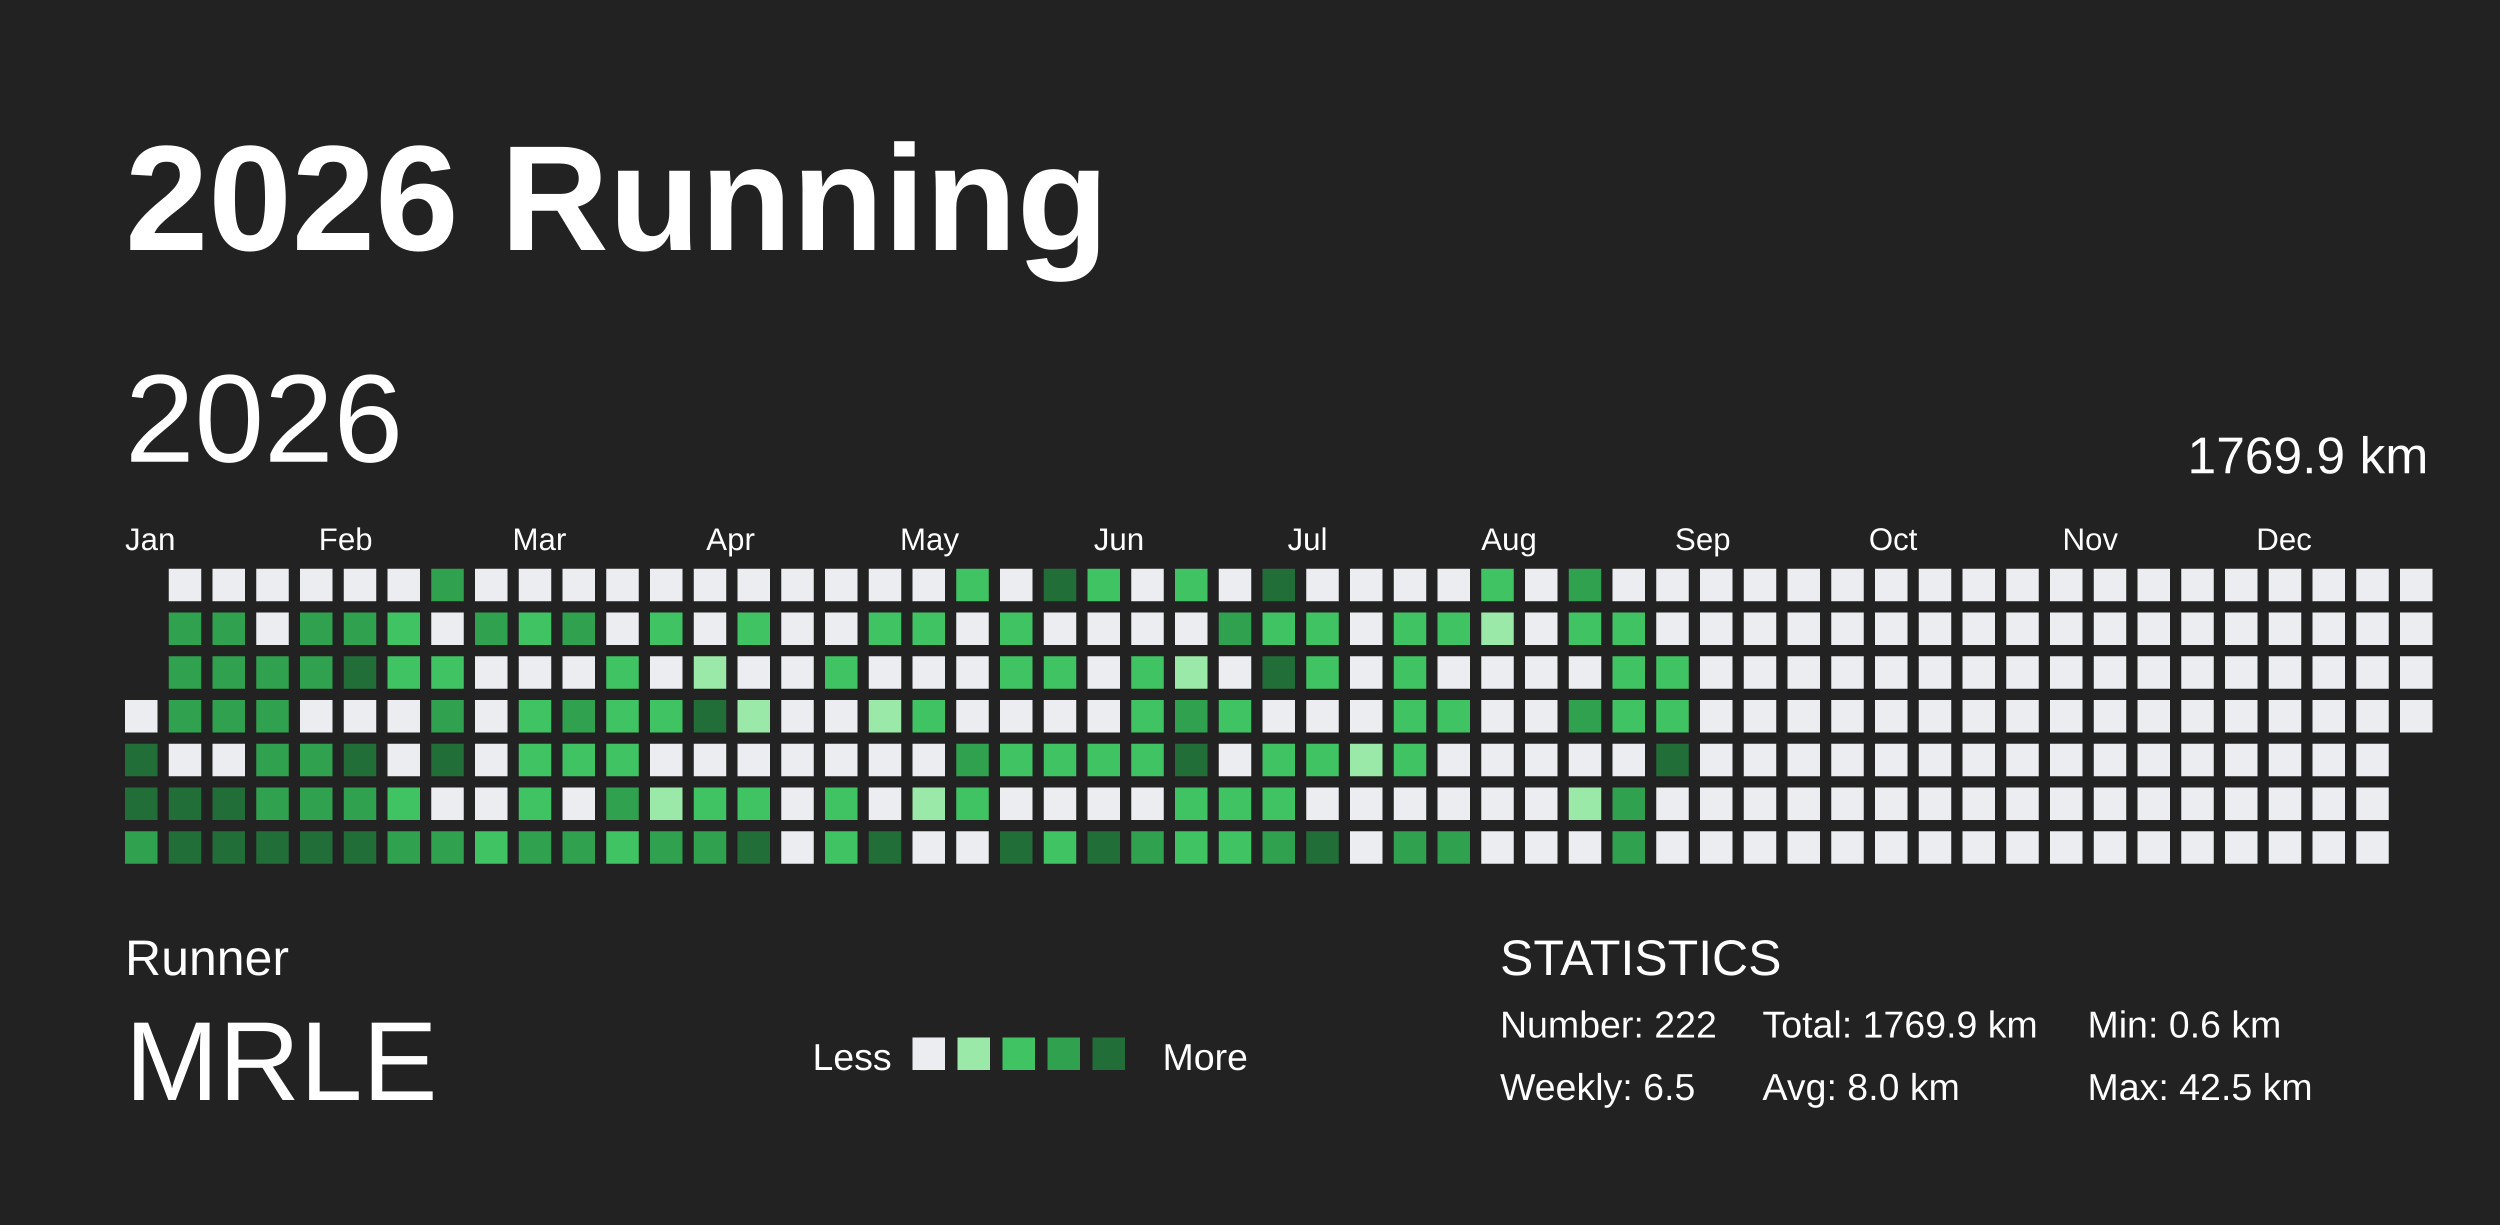
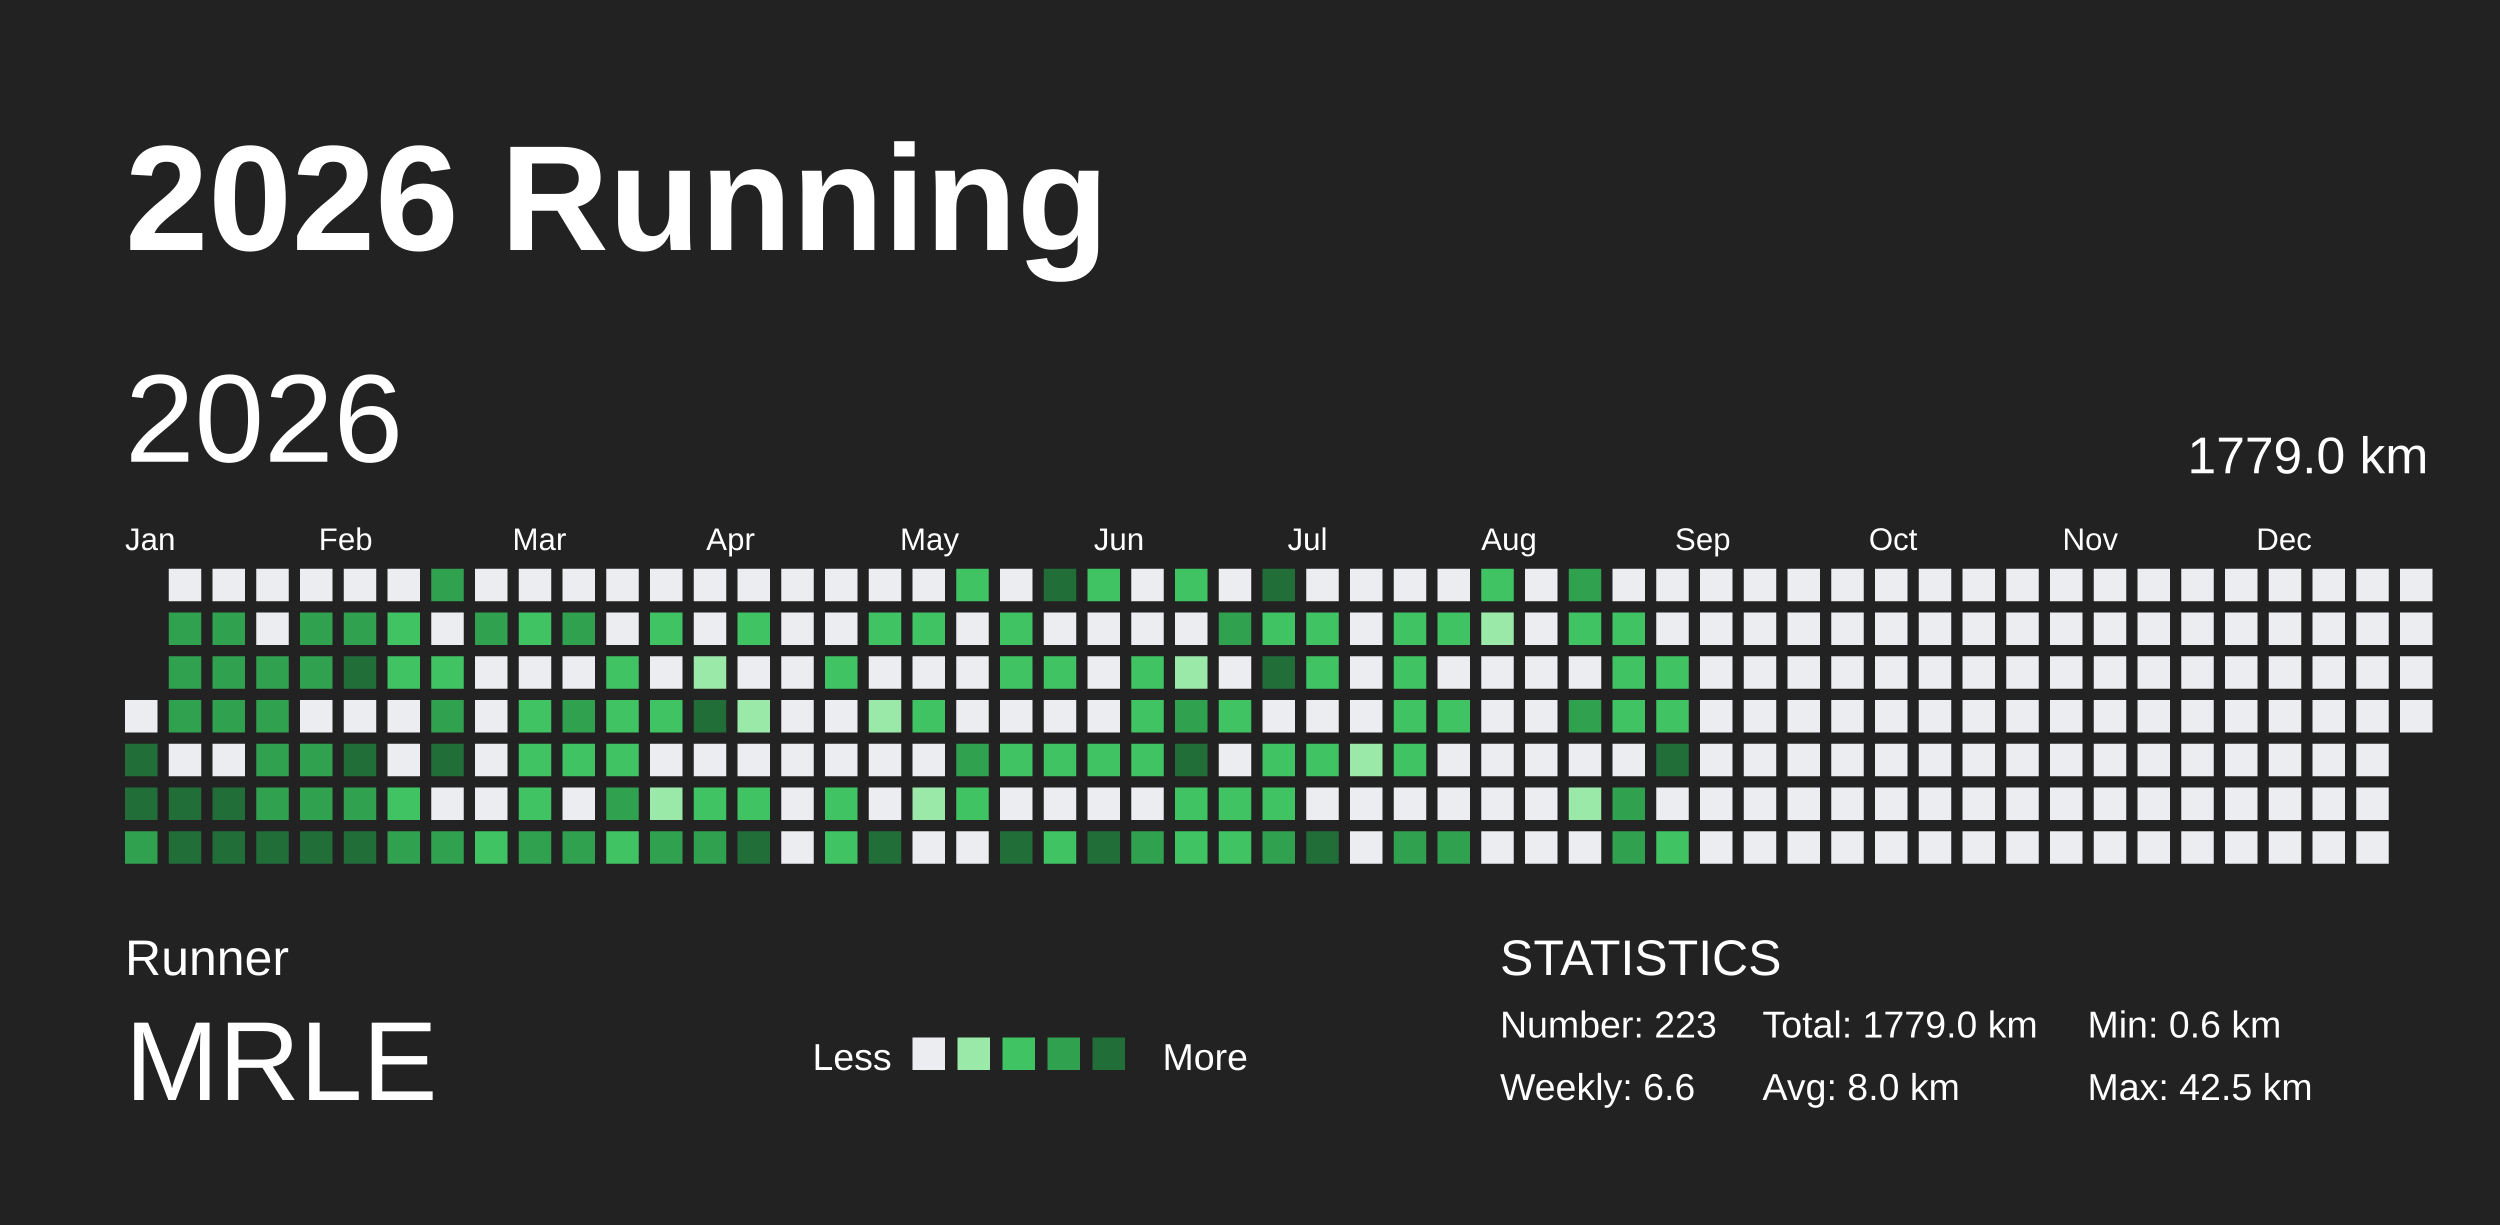
<svg xmlns="http://www.w3.org/2000/svg" baseProfile="full" height="98mm" version="1.1" viewBox="0,0,200,98" width="200mm">
  <defs />
  <rect fill="#222222" height="98" width="200" x="0" y="0" />
  <text fill="#FFFFFF" style="font-size:12px; font-family:Arial; font-weight:bold;" x="10" y="20">2026 Running</text>
  <text fill="#FFFFFF" style="font-size:4px; font-family:Arial" x="10" y="78">Runner</text>
  <text fill="#FFFFFF" style="font-size:9px; font-family:Arial" x="10" y="88">MRLE</text>
  <text fill="#FFFFFF" style="font-size:3px; font-family:Arial" x="65" y="85.6">Less</text>
  <rect fill="#ebedf0" height="2.6" width="2.6" x="73" y="83" />
  <rect fill="#9be9a8" height="2.6" width="2.6" x="76.6" y="83" />
  <rect fill="#40c463" height="2.6" width="2.6" x="80.2" y="83" />
  <rect fill="#30a14e" height="2.6" width="2.6" x="83.8" y="83" />
  <rect fill="#216e39" height="2.6" width="2.6" x="87.4" y="83" />
  <text fill="#FFFFFF" style="font-size:3px; font-family:Arial" x="93" y="85.6">More</text>
  <text fill="#FFFFFF" style="font-size:4px; font-family:Arial" x="120" y="78">STATISTICS</text>
-   <text fill="#FFFFFF" style="font-size:3px; font-family:Arial" x="120" y="83">Number: 222</text>
-   <text fill="#FFFFFF" style="font-size:3px; font-family:Arial" x="120" y="88">Weekly: 6.5</text>
-   <text fill="#FFFFFF" style="font-size:3px; font-family:Arial" x="141" y="83">Total: 1769.9 km</text>
+   <text fill="#FFFFFF" style="font-size:3px; font-family:Arial" x="120" y="83">Number: 223</text>
+   <text fill="#FFFFFF" style="font-size:3px; font-family:Arial" x="120" y="88">Weekly: 6.6</text>
+   <text fill="#FFFFFF" style="font-size:3px; font-family:Arial" x="141" y="83">Total: 1779.0 km</text>
  <text fill="#FFFFFF" style="font-size:3px; font-family:Arial" x="141" y="88">Avg: 8.0 km</text>
  <text fill="#FFFFFF" style="font-size:3px; font-family:Arial" x="167" y="83">Min: 0.6 km</text>
  <text fill="#FFFFFF" style="font-size:3px; font-family:Arial" x="167" y="88">Max: 42.5 km</text>
  <text dominant-baseline="hanging" fill="#FFFFFF" style="font-size:10.0px; font-family:Arial;" x="10" y="30">2026</text>
-   <text dominant-baseline="hanging" fill="#FFFFFF" style="font-size:4.125px; font-family:Arial;" x="175" y="35">1769.9 km</text>
+   <text dominant-baseline="hanging" fill="#FFFFFF" style="font-size:4.125px; font-family:Arial;" x="175" y="35">1779.0 km</text>
  <text fill="#FFFFFF" style="font-size:2.5px; font-family:Arial" x="10.0" y="44">Jan</text>
  <text fill="#FFFFFF" style="font-size:2.5px; font-family:Arial" x="25.5" y="44">Feb</text>
  <text fill="#FFFFFF" style="font-size:2.5px; font-family:Arial" x="41.0" y="44">Mar</text>
  <text fill="#FFFFFF" style="font-size:2.5px; font-family:Arial" x="56.5" y="44">Apr</text>
  <text fill="#FFFFFF" style="font-size:2.5px; font-family:Arial" x="72.0" y="44">May</text>
  <text fill="#FFFFFF" style="font-size:2.5px; font-family:Arial" x="87.5" y="44">Jun</text>
  <text fill="#FFFFFF" style="font-size:2.5px; font-family:Arial" x="103.0" y="44">Jul</text>
  <text fill="#FFFFFF" style="font-size:2.5px; font-family:Arial" x="118.5" y="44">Aug</text>
  <text fill="#FFFFFF" style="font-size:2.5px; font-family:Arial" x="134.0" y="44">Sep</text>
  <text fill="#FFFFFF" style="font-size:2.5px; font-family:Arial" x="149.5" y="44">Oct</text>
  <text fill="#FFFFFF" style="font-size:2.5px; font-family:Arial" x="165.0" y="44">Nov</text>
  <text fill="#FFFFFF" style="font-size:2.5px; font-family:Arial" x="180.5" y="44">Dec</text>
  <rect fill="#ebedf0" height="2.6" width="2.6" x="10.0" y="56.0" />
  <rect fill="#216e39" height="2.6" width="2.6" x="10.0" y="59.5" />
  <rect fill="#216e39" height="2.6" width="2.6" x="10.0" y="63.0" />
  <rect fill="#30a14e" height="2.6" width="2.6" x="10.0" y="66.5" />
  <rect fill="#ebedf0" height="2.6" width="2.6" x="13.5" y="45.5" />
  <rect fill="#30a14e" height="2.6" width="2.6" x="13.5" y="49.0" />
  <rect fill="#30a14e" height="2.6" width="2.6" x="13.5" y="52.5" />
  <rect fill="#30a14e" height="2.6" width="2.6" x="13.5" y="56.0" />
  <rect fill="#ebedf0" height="2.6" width="2.6" x="13.5" y="59.5" />
  <rect fill="#216e39" height="2.6" width="2.6" x="13.5" y="63.0" />
  <rect fill="#216e39" height="2.6" width="2.6" x="13.5" y="66.5" />
  <rect fill="#ebedf0" height="2.6" width="2.6" x="17.0" y="45.5" />
  <rect fill="#30a14e" height="2.6" width="2.6" x="17.0" y="49.0" />
  <rect fill="#30a14e" height="2.6" width="2.6" x="17.0" y="52.5" />
  <rect fill="#30a14e" height="2.6" width="2.6" x="17.0" y="56.0" />
  <rect fill="#ebedf0" height="2.6" width="2.6" x="17.0" y="59.5" />
  <rect fill="#216e39" height="2.6" width="2.6" x="17.0" y="63.0" />
  <rect fill="#216e39" height="2.6" width="2.6" x="17.0" y="66.5" />
  <rect fill="#ebedf0" height="2.6" width="2.6" x="20.5" y="45.5" />
  <rect fill="#ebedf0" height="2.6" width="2.6" x="20.5" y="49.0" />
  <rect fill="#30a14e" height="2.6" width="2.6" x="20.5" y="52.5" />
  <rect fill="#30a14e" height="2.6" width="2.6" x="20.5" y="56.0" />
  <rect fill="#30a14e" height="2.6" width="2.6" x="20.5" y="59.5" />
  <rect fill="#30a14e" height="2.6" width="2.6" x="20.5" y="63.0" />
  <rect fill="#216e39" height="2.6" width="2.6" x="20.5" y="66.5" />
  <rect fill="#ebedf0" height="2.6" width="2.6" x="24.0" y="45.5" />
  <rect fill="#30a14e" height="2.6" width="2.6" x="24.0" y="49.0" />
  <rect fill="#30a14e" height="2.6" width="2.6" x="24.0" y="52.5" />
  <rect fill="#ebedf0" height="2.6" width="2.6" x="24.0" y="56.0" />
  <rect fill="#30a14e" height="2.6" width="2.6" x="24.0" y="59.5" />
  <rect fill="#30a14e" height="2.6" width="2.6" x="24.0" y="63.0" />
  <rect fill="#216e39" height="2.6" width="2.6" x="24.0" y="66.5" />
  <rect fill="#ebedf0" height="2.6" width="2.6" x="27.5" y="45.5" />
  <rect fill="#30a14e" height="2.6" width="2.6" x="27.5" y="49.0" />
  <rect fill="#216e39" height="2.6" width="2.6" x="27.5" y="52.5" />
  <rect fill="#ebedf0" height="2.6" width="2.6" x="27.5" y="56.0" />
  <rect fill="#216e39" height="2.6" width="2.6" x="27.5" y="59.5" />
  <rect fill="#30a14e" height="2.6" width="2.6" x="27.5" y="63.0" />
  <rect fill="#216e39" height="2.6" width="2.6" x="27.5" y="66.5" />
  <rect fill="#ebedf0" height="2.6" width="2.6" x="31.0" y="45.5" />
  <rect fill="#40c463" height="2.6" width="2.6" x="31.0" y="49.0" />
  <rect fill="#40c463" height="2.6" width="2.6" x="31.0" y="52.5" />
  <rect fill="#ebedf0" height="2.6" width="2.6" x="31.0" y="56.0" />
  <rect fill="#ebedf0" height="2.6" width="2.6" x="31.0" y="59.5" />
  <rect fill="#40c463" height="2.6" width="2.6" x="31.0" y="63.0" />
  <rect fill="#30a14e" height="2.6" width="2.6" x="31.0" y="66.5" />
  <rect fill="#30a14e" height="2.6" width="2.6" x="34.5" y="45.5" />
  <rect fill="#ebedf0" height="2.6" width="2.6" x="34.5" y="49.0" />
  <rect fill="#40c463" height="2.6" width="2.6" x="34.5" y="52.5" />
  <rect fill="#30a14e" height="2.6" width="2.6" x="34.5" y="56.0" />
  <rect fill="#216e39" height="2.6" width="2.6" x="34.5" y="59.5" />
  <rect fill="#ebedf0" height="2.6" width="2.6" x="34.5" y="63.0" />
  <rect fill="#30a14e" height="2.6" width="2.6" x="34.5" y="66.5" />
  <rect fill="#ebedf0" height="2.6" width="2.6" x="38.0" y="45.5" />
  <rect fill="#30a14e" height="2.6" width="2.6" x="38.0" y="49.0" />
  <rect fill="#ebedf0" height="2.6" width="2.6" x="38.0" y="52.5" />
  <rect fill="#ebedf0" height="2.6" width="2.6" x="38.0" y="56.0" />
  <rect fill="#ebedf0" height="2.6" width="2.6" x="38.0" y="59.5" />
  <rect fill="#ebedf0" height="2.6" width="2.6" x="38.0" y="63.0" />
  <rect fill="#40c463" height="2.6" width="2.6" x="38.0" y="66.5" />
  <rect fill="#ebedf0" height="2.6" width="2.6" x="41.5" y="45.5" />
  <rect fill="#40c463" height="2.6" width="2.6" x="41.5" y="49.0" />
  <rect fill="#ebedf0" height="2.6" width="2.6" x="41.5" y="52.5" />
  <rect fill="#40c463" height="2.6" width="2.6" x="41.5" y="56.0" />
  <rect fill="#40c463" height="2.6" width="2.6" x="41.5" y="59.5" />
  <rect fill="#40c463" height="2.6" width="2.6" x="41.5" y="63.0" />
  <rect fill="#30a14e" height="2.6" width="2.6" x="41.5" y="66.5" />
  <rect fill="#ebedf0" height="2.6" width="2.6" x="45.0" y="45.5" />
  <rect fill="#30a14e" height="2.6" width="2.6" x="45.0" y="49.0" />
  <rect fill="#ebedf0" height="2.6" width="2.6" x="45.0" y="52.5" />
  <rect fill="#30a14e" height="2.6" width="2.6" x="45.0" y="56.0" />
  <rect fill="#40c463" height="2.6" width="2.6" x="45.0" y="59.5" />
  <rect fill="#ebedf0" height="2.6" width="2.6" x="45.0" y="63.0" />
  <rect fill="#30a14e" height="2.6" width="2.6" x="45.0" y="66.5" />
  <rect fill="#ebedf0" height="2.6" width="2.6" x="48.5" y="45.5" />
  <rect fill="#ebedf0" height="2.6" width="2.6" x="48.5" y="49.0" />
  <rect fill="#40c463" height="2.6" width="2.6" x="48.5" y="52.5" />
  <rect fill="#40c463" height="2.6" width="2.6" x="48.5" y="56.0" />
  <rect fill="#40c463" height="2.6" width="2.6" x="48.5" y="59.5" />
  <rect fill="#30a14e" height="2.6" width="2.6" x="48.5" y="63.0" />
  <rect fill="#40c463" height="2.6" width="2.6" x="48.5" y="66.5" />
  <rect fill="#ebedf0" height="2.6" width="2.6" x="52.0" y="45.5" />
  <rect fill="#40c463" height="2.6" width="2.6" x="52.0" y="49.0" />
  <rect fill="#ebedf0" height="2.6" width="2.6" x="52.0" y="52.5" />
  <rect fill="#40c463" height="2.6" width="2.6" x="52.0" y="56.0" />
  <rect fill="#ebedf0" height="2.6" width="2.6" x="52.0" y="59.5" />
  <rect fill="#9be9a8" height="2.6" width="2.6" x="52.0" y="63.0" />
  <rect fill="#30a14e" height="2.6" width="2.6" x="52.0" y="66.5" />
  <rect fill="#ebedf0" height="2.6" width="2.6" x="55.5" y="45.5" />
  <rect fill="#ebedf0" height="2.6" width="2.6" x="55.5" y="49.0" />
  <rect fill="#9be9a8" height="2.6" width="2.6" x="55.5" y="52.5" />
  <rect fill="#216e39" height="2.6" width="2.6" x="55.5" y="56.0" />
  <rect fill="#ebedf0" height="2.6" width="2.6" x="55.5" y="59.5" />
  <rect fill="#40c463" height="2.6" width="2.6" x="55.5" y="63.0" />
  <rect fill="#30a14e" height="2.6" width="2.6" x="55.5" y="66.5" />
  <rect fill="#ebedf0" height="2.6" width="2.6" x="59.0" y="45.5" />
  <rect fill="#40c463" height="2.6" width="2.6" x="59.0" y="49.0" />
  <rect fill="#ebedf0" height="2.6" width="2.6" x="59.0" y="52.5" />
  <rect fill="#9be9a8" height="2.6" width="2.6" x="59.0" y="56.0" />
  <rect fill="#ebedf0" height="2.6" width="2.6" x="59.0" y="59.5" />
  <rect fill="#40c463" height="2.6" width="2.6" x="59.0" y="63.0" />
  <rect fill="#216e39" height="2.6" width="2.6" x="59.0" y="66.5" />
  <rect fill="#ebedf0" height="2.6" width="2.6" x="62.5" y="45.5" />
  <rect fill="#ebedf0" height="2.6" width="2.6" x="62.5" y="49.0" />
  <rect fill="#ebedf0" height="2.6" width="2.6" x="62.5" y="52.5" />
  <rect fill="#ebedf0" height="2.6" width="2.6" x="62.5" y="56.0" />
  <rect fill="#ebedf0" height="2.6" width="2.6" x="62.5" y="59.5" />
  <rect fill="#ebedf0" height="2.6" width="2.6" x="62.5" y="63.0" />
  <rect fill="#ebedf0" height="2.6" width="2.6" x="62.5" y="66.5" />
  <rect fill="#ebedf0" height="2.6" width="2.6" x="66.0" y="45.5" />
  <rect fill="#ebedf0" height="2.6" width="2.6" x="66.0" y="49.0" />
  <rect fill="#40c463" height="2.6" width="2.6" x="66.0" y="52.5" />
  <rect fill="#ebedf0" height="2.6" width="2.6" x="66.0" y="56.0" />
  <rect fill="#ebedf0" height="2.6" width="2.6" x="66.0" y="59.5" />
  <rect fill="#40c463" height="2.6" width="2.6" x="66.0" y="63.0" />
  <rect fill="#40c463" height="2.6" width="2.6" x="66.0" y="66.5" />
  <rect fill="#ebedf0" height="2.6" width="2.6" x="69.5" y="45.5" />
  <rect fill="#40c463" height="2.6" width="2.6" x="69.5" y="49.0" />
  <rect fill="#ebedf0" height="2.6" width="2.6" x="69.5" y="52.5" />
  <rect fill="#9be9a8" height="2.6" width="2.6" x="69.5" y="56.0" />
  <rect fill="#ebedf0" height="2.6" width="2.6" x="69.5" y="59.5" />
  <rect fill="#ebedf0" height="2.6" width="2.6" x="69.5" y="63.0" />
  <rect fill="#216e39" height="2.6" width="2.6" x="69.5" y="66.5" />
  <rect fill="#ebedf0" height="2.6" width="2.6" x="73.0" y="45.5" />
  <rect fill="#40c463" height="2.6" width="2.6" x="73.0" y="49.0" />
  <rect fill="#ebedf0" height="2.6" width="2.6" x="73.0" y="52.5" />
  <rect fill="#40c463" height="2.6" width="2.6" x="73.0" y="56.0" />
  <rect fill="#ebedf0" height="2.6" width="2.6" x="73.0" y="59.5" />
  <rect fill="#9be9a8" height="2.6" width="2.6" x="73.0" y="63.0" />
  <rect fill="#ebedf0" height="2.6" width="2.6" x="73.0" y="66.5" />
  <rect fill="#40c463" height="2.6" width="2.6" x="76.5" y="45.5" />
  <rect fill="#ebedf0" height="2.6" width="2.6" x="76.5" y="49.0" />
  <rect fill="#ebedf0" height="2.6" width="2.6" x="76.5" y="52.5" />
  <rect fill="#ebedf0" height="2.6" width="2.6" x="76.5" y="56.0" />
  <rect fill="#30a14e" height="2.6" width="2.6" x="76.5" y="59.5" />
  <rect fill="#40c463" height="2.6" width="2.6" x="76.5" y="63.0" />
  <rect fill="#ebedf0" height="2.6" width="2.6" x="76.5" y="66.5" />
  <rect fill="#ebedf0" height="2.6" width="2.6" x="80.0" y="45.5" />
  <rect fill="#40c463" height="2.6" width="2.6" x="80.0" y="49.0" />
  <rect fill="#40c463" height="2.6" width="2.6" x="80.0" y="52.5" />
  <rect fill="#ebedf0" height="2.6" width="2.6" x="80.0" y="56.0" />
  <rect fill="#40c463" height="2.6" width="2.6" x="80.0" y="59.5" />
  <rect fill="#ebedf0" height="2.6" width="2.6" x="80.0" y="63.0" />
  <rect fill="#216e39" height="2.6" width="2.6" x="80.0" y="66.5" />
  <rect fill="#216e39" height="2.6" width="2.6" x="83.5" y="45.5" />
  <rect fill="#ebedf0" height="2.6" width="2.6" x="83.5" y="49.0" />
  <rect fill="#40c463" height="2.6" width="2.6" x="83.5" y="52.5" />
  <rect fill="#ebedf0" height="2.6" width="2.6" x="83.5" y="56.0" />
  <rect fill="#40c463" height="2.6" width="2.6" x="83.5" y="59.5" />
  <rect fill="#ebedf0" height="2.6" width="2.6" x="83.5" y="63.0" />
  <rect fill="#40c463" height="2.6" width="2.6" x="83.5" y="66.5" />
  <rect fill="#40c463" height="2.6" width="2.6" x="87.0" y="45.5" />
  <rect fill="#ebedf0" height="2.6" width="2.6" x="87.0" y="49.0" />
  <rect fill="#ebedf0" height="2.6" width="2.6" x="87.0" y="52.5" />
  <rect fill="#ebedf0" height="2.6" width="2.6" x="87.0" y="56.0" />
  <rect fill="#40c463" height="2.6" width="2.6" x="87.0" y="59.5" />
  <rect fill="#ebedf0" height="2.6" width="2.6" x="87.0" y="63.0" />
  <rect fill="#216e39" height="2.6" width="2.6" x="87.0" y="66.5" />
  <rect fill="#ebedf0" height="2.6" width="2.6" x="90.5" y="45.5" />
  <rect fill="#ebedf0" height="2.6" width="2.6" x="90.5" y="49.0" />
  <rect fill="#40c463" height="2.6" width="2.6" x="90.5" y="52.5" />
  <rect fill="#40c463" height="2.6" width="2.6" x="90.5" y="56.0" />
  <rect fill="#40c463" height="2.6" width="2.6" x="90.5" y="59.5" />
  <rect fill="#ebedf0" height="2.6" width="2.6" x="90.5" y="63.0" />
  <rect fill="#30a14e" height="2.6" width="2.6" x="90.5" y="66.5" />
  <rect fill="#40c463" height="2.6" width="2.6" x="94.0" y="45.5" />
  <rect fill="#ebedf0" height="2.6" width="2.6" x="94.0" y="49.0" />
  <rect fill="#9be9a8" height="2.6" width="2.6" x="94.0" y="52.5" />
  <rect fill="#30a14e" height="2.6" width="2.6" x="94.0" y="56.0" />
  <rect fill="#216e39" height="2.6" width="2.6" x="94.0" y="59.5" />
  <rect fill="#40c463" height="2.6" width="2.6" x="94.0" y="63.0" />
  <rect fill="#40c463" height="2.6" width="2.6" x="94.0" y="66.5" />
  <rect fill="#ebedf0" height="2.6" width="2.6" x="97.5" y="45.5" />
  <rect fill="#30a14e" height="2.6" width="2.6" x="97.5" y="49.0" />
  <rect fill="#ebedf0" height="2.6" width="2.6" x="97.5" y="52.5" />
  <rect fill="#40c463" height="2.6" width="2.6" x="97.5" y="56.0" />
  <rect fill="#ebedf0" height="2.6" width="2.6" x="97.5" y="59.5" />
  <rect fill="#40c463" height="2.6" width="2.6" x="97.5" y="63.0" />
  <rect fill="#40c463" height="2.6" width="2.6" x="97.5" y="66.5" />
  <rect fill="#216e39" height="2.6" width="2.6" x="101.0" y="45.5" />
  <rect fill="#40c463" height="2.6" width="2.6" x="101.0" y="49.0" />
  <rect fill="#216e39" height="2.6" width="2.6" x="101.0" y="52.5" />
  <rect fill="#ebedf0" height="2.6" width="2.6" x="101.0" y="56.0" />
  <rect fill="#40c463" height="2.6" width="2.6" x="101.0" y="59.5" />
  <rect fill="#40c463" height="2.6" width="2.6" x="101.0" y="63.0" />
  <rect fill="#30a14e" height="2.6" width="2.6" x="101.0" y="66.5" />
  <rect fill="#ebedf0" height="2.6" width="2.6" x="104.5" y="45.5" />
  <rect fill="#40c463" height="2.6" width="2.6" x="104.5" y="49.0" />
  <rect fill="#40c463" height="2.6" width="2.6" x="104.5" y="52.5" />
  <rect fill="#ebedf0" height="2.6" width="2.6" x="104.5" y="56.0" />
  <rect fill="#40c463" height="2.6" width="2.6" x="104.5" y="59.5" />
  <rect fill="#ebedf0" height="2.6" width="2.6" x="104.5" y="63.0" />
  <rect fill="#216e39" height="2.6" width="2.6" x="104.5" y="66.5" />
  <rect fill="#ebedf0" height="2.6" width="2.6" x="108.0" y="45.5" />
  <rect fill="#ebedf0" height="2.6" width="2.6" x="108.0" y="49.0" />
  <rect fill="#ebedf0" height="2.6" width="2.6" x="108.0" y="52.5" />
  <rect fill="#ebedf0" height="2.6" width="2.6" x="108.0" y="56.0" />
  <rect fill="#9be9a8" height="2.6" width="2.6" x="108.0" y="59.5" />
  <rect fill="#ebedf0" height="2.6" width="2.6" x="108.0" y="63.0" />
  <rect fill="#ebedf0" height="2.6" width="2.6" x="108.0" y="66.5" />
  <rect fill="#ebedf0" height="2.6" width="2.6" x="111.5" y="45.5" />
  <rect fill="#40c463" height="2.6" width="2.6" x="111.5" y="49.0" />
  <rect fill="#40c463" height="2.6" width="2.6" x="111.5" y="52.5" />
  <rect fill="#40c463" height="2.6" width="2.6" x="111.5" y="56.0" />
  <rect fill="#40c463" height="2.6" width="2.6" x="111.5" y="59.5" />
  <rect fill="#ebedf0" height="2.6" width="2.6" x="111.5" y="63.0" />
  <rect fill="#30a14e" height="2.6" width="2.6" x="111.5" y="66.5" />
  <rect fill="#ebedf0" height="2.6" width="2.6" x="115.0" y="45.5" />
  <rect fill="#40c463" height="2.6" width="2.6" x="115.0" y="49.0" />
  <rect fill="#ebedf0" height="2.6" width="2.6" x="115.0" y="52.5" />
  <rect fill="#40c463" height="2.6" width="2.6" x="115.0" y="56.0" />
  <rect fill="#ebedf0" height="2.6" width="2.6" x="115.0" y="59.5" />
  <rect fill="#ebedf0" height="2.6" width="2.6" x="115.0" y="63.0" />
  <rect fill="#30a14e" height="2.6" width="2.6" x="115.0" y="66.5" />
  <rect fill="#40c463" height="2.6" width="2.6" x="118.5" y="45.5" />
  <rect fill="#9be9a8" height="2.6" width="2.6" x="118.5" y="49.0" />
  <rect fill="#ebedf0" height="2.6" width="2.6" x="118.5" y="52.5" />
  <rect fill="#ebedf0" height="2.6" width="2.6" x="118.5" y="56.0" />
  <rect fill="#ebedf0" height="2.6" width="2.6" x="118.5" y="59.5" />
  <rect fill="#ebedf0" height="2.6" width="2.6" x="118.5" y="63.0" />
  <rect fill="#ebedf0" height="2.6" width="2.6" x="118.5" y="66.5" />
  <rect fill="#ebedf0" height="2.6" width="2.6" x="122.0" y="45.5" />
  <rect fill="#ebedf0" height="2.6" width="2.6" x="122.0" y="49.0" />
  <rect fill="#ebedf0" height="2.6" width="2.6" x="122.0" y="52.5" />
  <rect fill="#ebedf0" height="2.6" width="2.6" x="122.0" y="56.0" />
  <rect fill="#ebedf0" height="2.6" width="2.6" x="122.0" y="59.5" />
  <rect fill="#ebedf0" height="2.6" width="2.6" x="122.0" y="63.0" />
  <rect fill="#ebedf0" height="2.6" width="2.6" x="122.0" y="66.5" />
  <rect fill="#30a14e" height="2.6" width="2.6" x="125.5" y="45.5" />
  <rect fill="#40c463" height="2.6" width="2.6" x="125.5" y="49.0" />
  <rect fill="#ebedf0" height="2.6" width="2.6" x="125.5" y="52.5" />
  <rect fill="#30a14e" height="2.6" width="2.6" x="125.5" y="56.0" />
  <rect fill="#ebedf0" height="2.6" width="2.6" x="125.5" y="59.5" />
  <rect fill="#9be9a8" height="2.6" width="2.6" x="125.5" y="63.0" />
  <rect fill="#ebedf0" height="2.6" width="2.6" x="125.5" y="66.5" />
  <rect fill="#ebedf0" height="2.6" width="2.6" x="129.0" y="45.5" />
  <rect fill="#40c463" height="2.6" width="2.6" x="129.0" y="49.0" />
  <rect fill="#40c463" height="2.6" width="2.6" x="129.0" y="52.5" />
  <rect fill="#40c463" height="2.6" width="2.6" x="129.0" y="56.0" />
  <rect fill="#ebedf0" height="2.6" width="2.6" x="129.0" y="59.5" />
  <rect fill="#30a14e" height="2.6" width="2.6" x="129.0" y="63.0" />
  <rect fill="#30a14e" height="2.6" width="2.6" x="129.0" y="66.5" />
  <rect fill="#ebedf0" height="2.6" width="2.6" x="132.5" y="45.5" />
  <rect fill="#ebedf0" height="2.6" width="2.6" x="132.5" y="49.0" />
  <rect fill="#40c463" height="2.6" width="2.6" x="132.5" y="52.5" />
  <rect fill="#40c463" height="2.6" width="2.6" x="132.5" y="56.0" />
  <rect fill="#216e39" height="2.6" width="2.6" x="132.5" y="59.5" />
  <rect fill="#ebedf0" height="2.6" width="2.6" x="132.5" y="63.0" />
-   <rect fill="#ebedf0" height="2.6" width="2.6" x="132.5" y="66.5" />
+   <rect fill="#40c463" height="2.6" width="2.6" x="132.5" y="66.5" />
  <rect fill="#ebedf0" height="2.6" width="2.6" x="136.0" y="45.5" />
  <rect fill="#ebedf0" height="2.6" width="2.6" x="136.0" y="49.0" />
  <rect fill="#ebedf0" height="2.6" width="2.6" x="136.0" y="52.5" />
  <rect fill="#ebedf0" height="2.6" width="2.6" x="136.0" y="56.0" />
  <rect fill="#ebedf0" height="2.6" width="2.6" x="136.0" y="59.5" />
  <rect fill="#ebedf0" height="2.6" width="2.6" x="136.0" y="63.0" />
  <rect fill="#ebedf0" height="2.6" width="2.6" x="136.0" y="66.5" />
  <rect fill="#ebedf0" height="2.6" width="2.6" x="139.5" y="45.5" />
  <rect fill="#ebedf0" height="2.6" width="2.6" x="139.5" y="49.0" />
  <rect fill="#ebedf0" height="2.6" width="2.6" x="139.5" y="52.5" />
  <rect fill="#ebedf0" height="2.6" width="2.6" x="139.5" y="56.0" />
  <rect fill="#ebedf0" height="2.6" width="2.6" x="139.5" y="59.5" />
  <rect fill="#ebedf0" height="2.6" width="2.6" x="139.5" y="63.0" />
  <rect fill="#ebedf0" height="2.6" width="2.6" x="139.5" y="66.5" />
  <rect fill="#ebedf0" height="2.6" width="2.6" x="143.0" y="45.5" />
  <rect fill="#ebedf0" height="2.6" width="2.6" x="143.0" y="49.0" />
  <rect fill="#ebedf0" height="2.6" width="2.6" x="143.0" y="52.5" />
  <rect fill="#ebedf0" height="2.6" width="2.6" x="143.0" y="56.0" />
  <rect fill="#ebedf0" height="2.6" width="2.6" x="143.0" y="59.5" />
  <rect fill="#ebedf0" height="2.6" width="2.6" x="143.0" y="63.0" />
  <rect fill="#ebedf0" height="2.6" width="2.6" x="143.0" y="66.5" />
  <rect fill="#ebedf0" height="2.6" width="2.6" x="146.5" y="45.5" />
  <rect fill="#ebedf0" height="2.6" width="2.6" x="146.5" y="49.0" />
  <rect fill="#ebedf0" height="2.6" width="2.6" x="146.5" y="52.5" />
  <rect fill="#ebedf0" height="2.6" width="2.6" x="146.5" y="56.0" />
  <rect fill="#ebedf0" height="2.6" width="2.6" x="146.5" y="59.5" />
  <rect fill="#ebedf0" height="2.6" width="2.6" x="146.5" y="63.0" />
  <rect fill="#ebedf0" height="2.6" width="2.6" x="146.5" y="66.5" />
  <rect fill="#ebedf0" height="2.6" width="2.6" x="150.0" y="45.5" />
  <rect fill="#ebedf0" height="2.6" width="2.6" x="150.0" y="49.0" />
  <rect fill="#ebedf0" height="2.6" width="2.6" x="150.0" y="52.5" />
  <rect fill="#ebedf0" height="2.6" width="2.6" x="150.0" y="56.0" />
  <rect fill="#ebedf0" height="2.6" width="2.6" x="150.0" y="59.5" />
  <rect fill="#ebedf0" height="2.6" width="2.6" x="150.0" y="63.0" />
  <rect fill="#ebedf0" height="2.6" width="2.6" x="150.0" y="66.5" />
  <rect fill="#ebedf0" height="2.6" width="2.6" x="153.5" y="45.5" />
  <rect fill="#ebedf0" height="2.6" width="2.6" x="153.5" y="49.0" />
  <rect fill="#ebedf0" height="2.6" width="2.6" x="153.5" y="52.5" />
  <rect fill="#ebedf0" height="2.6" width="2.6" x="153.5" y="56.0" />
  <rect fill="#ebedf0" height="2.6" width="2.6" x="153.5" y="59.5" />
  <rect fill="#ebedf0" height="2.6" width="2.6" x="153.5" y="63.0" />
  <rect fill="#ebedf0" height="2.6" width="2.6" x="153.5" y="66.5" />
  <rect fill="#ebedf0" height="2.6" width="2.6" x="157.0" y="45.5" />
  <rect fill="#ebedf0" height="2.6" width="2.6" x="157.0" y="49.0" />
  <rect fill="#ebedf0" height="2.6" width="2.6" x="157.0" y="52.5" />
  <rect fill="#ebedf0" height="2.6" width="2.6" x="157.0" y="56.0" />
  <rect fill="#ebedf0" height="2.6" width="2.6" x="157.0" y="59.5" />
  <rect fill="#ebedf0" height="2.6" width="2.6" x="157.0" y="63.0" />
  <rect fill="#ebedf0" height="2.6" width="2.6" x="157.0" y="66.5" />
  <rect fill="#ebedf0" height="2.6" width="2.6" x="160.5" y="45.5" />
  <rect fill="#ebedf0" height="2.6" width="2.6" x="160.5" y="49.0" />
  <rect fill="#ebedf0" height="2.6" width="2.6" x="160.5" y="52.5" />
  <rect fill="#ebedf0" height="2.6" width="2.6" x="160.5" y="56.0" />
  <rect fill="#ebedf0" height="2.6" width="2.6" x="160.5" y="59.5" />
  <rect fill="#ebedf0" height="2.6" width="2.6" x="160.5" y="63.0" />
  <rect fill="#ebedf0" height="2.6" width="2.6" x="160.5" y="66.5" />
  <rect fill="#ebedf0" height="2.6" width="2.6" x="164.0" y="45.5" />
  <rect fill="#ebedf0" height="2.6" width="2.6" x="164.0" y="49.0" />
  <rect fill="#ebedf0" height="2.6" width="2.6" x="164.0" y="52.5" />
  <rect fill="#ebedf0" height="2.6" width="2.6" x="164.0" y="56.0" />
  <rect fill="#ebedf0" height="2.6" width="2.6" x="164.0" y="59.5" />
  <rect fill="#ebedf0" height="2.6" width="2.6" x="164.0" y="63.0" />
  <rect fill="#ebedf0" height="2.6" width="2.6" x="164.0" y="66.5" />
  <rect fill="#ebedf0" height="2.6" width="2.6" x="167.5" y="45.5" />
  <rect fill="#ebedf0" height="2.6" width="2.6" x="167.5" y="49.0" />
  <rect fill="#ebedf0" height="2.6" width="2.6" x="167.5" y="52.5" />
  <rect fill="#ebedf0" height="2.6" width="2.6" x="167.5" y="56.0" />
  <rect fill="#ebedf0" height="2.6" width="2.6" x="167.5" y="59.5" />
  <rect fill="#ebedf0" height="2.6" width="2.6" x="167.5" y="63.0" />
  <rect fill="#ebedf0" height="2.6" width="2.6" x="167.5" y="66.5" />
  <rect fill="#ebedf0" height="2.6" width="2.6" x="171.0" y="45.5" />
  <rect fill="#ebedf0" height="2.6" width="2.6" x="171.0" y="49.0" />
  <rect fill="#ebedf0" height="2.6" width="2.6" x="171.0" y="52.5" />
  <rect fill="#ebedf0" height="2.6" width="2.6" x="171.0" y="56.0" />
  <rect fill="#ebedf0" height="2.6" width="2.6" x="171.0" y="59.5" />
  <rect fill="#ebedf0" height="2.6" width="2.6" x="171.0" y="63.0" />
  <rect fill="#ebedf0" height="2.6" width="2.6" x="171.0" y="66.5" />
  <rect fill="#ebedf0" height="2.6" width="2.6" x="174.5" y="45.5" />
  <rect fill="#ebedf0" height="2.6" width="2.6" x="174.5" y="49.0" />
  <rect fill="#ebedf0" height="2.6" width="2.6" x="174.5" y="52.5" />
  <rect fill="#ebedf0" height="2.6" width="2.6" x="174.5" y="56.0" />
  <rect fill="#ebedf0" height="2.6" width="2.6" x="174.5" y="59.5" />
  <rect fill="#ebedf0" height="2.6" width="2.6" x="174.5" y="63.0" />
  <rect fill="#ebedf0" height="2.6" width="2.6" x="174.5" y="66.5" />
  <rect fill="#ebedf0" height="2.6" width="2.6" x="178.0" y="45.5" />
  <rect fill="#ebedf0" height="2.6" width="2.6" x="178.0" y="49.0" />
  <rect fill="#ebedf0" height="2.6" width="2.6" x="178.0" y="52.5" />
  <rect fill="#ebedf0" height="2.6" width="2.6" x="178.0" y="56.0" />
  <rect fill="#ebedf0" height="2.6" width="2.6" x="178.0" y="59.5" />
  <rect fill="#ebedf0" height="2.6" width="2.6" x="178.0" y="63.0" />
  <rect fill="#ebedf0" height="2.6" width="2.6" x="178.0" y="66.5" />
  <rect fill="#ebedf0" height="2.6" width="2.6" x="181.5" y="45.5" />
  <rect fill="#ebedf0" height="2.6" width="2.6" x="181.5" y="49.0" />
  <rect fill="#ebedf0" height="2.6" width="2.6" x="181.5" y="52.5" />
  <rect fill="#ebedf0" height="2.6" width="2.6" x="181.5" y="56.0" />
  <rect fill="#ebedf0" height="2.6" width="2.6" x="181.5" y="59.5" />
  <rect fill="#ebedf0" height="2.6" width="2.6" x="181.5" y="63.0" />
  <rect fill="#ebedf0" height="2.6" width="2.6" x="181.5" y="66.5" />
  <rect fill="#ebedf0" height="2.6" width="2.6" x="185.0" y="45.5" />
  <rect fill="#ebedf0" height="2.6" width="2.6" x="185.0" y="49.0" />
  <rect fill="#ebedf0" height="2.6" width="2.6" x="185.0" y="52.5" />
  <rect fill="#ebedf0" height="2.6" width="2.6" x="185.0" y="56.0" />
  <rect fill="#ebedf0" height="2.6" width="2.6" x="185.0" y="59.5" />
  <rect fill="#ebedf0" height="2.6" width="2.6" x="185.0" y="63.0" />
  <rect fill="#ebedf0" height="2.6" width="2.6" x="185.0" y="66.5" />
  <rect fill="#ebedf0" height="2.6" width="2.6" x="188.5" y="45.5" />
  <rect fill="#ebedf0" height="2.6" width="2.6" x="188.5" y="49.0" />
  <rect fill="#ebedf0" height="2.6" width="2.6" x="188.5" y="52.5" />
  <rect fill="#ebedf0" height="2.6" width="2.6" x="188.5" y="56.0" />
  <rect fill="#ebedf0" height="2.6" width="2.6" x="188.5" y="59.5" />
  <rect fill="#ebedf0" height="2.6" width="2.6" x="188.5" y="63.0" />
  <rect fill="#ebedf0" height="2.6" width="2.6" x="188.5" y="66.5" />
  <rect fill="#ebedf0" height="2.6" width="2.6" x="192.0" y="45.5" />
  <rect fill="#ebedf0" height="2.6" width="2.6" x="192.0" y="49.0" />
  <rect fill="#ebedf0" height="2.6" width="2.6" x="192.0" y="52.5" />
  <rect fill="#ebedf0" height="2.6" width="2.6" x="192.0" y="56.0" />
</svg>
